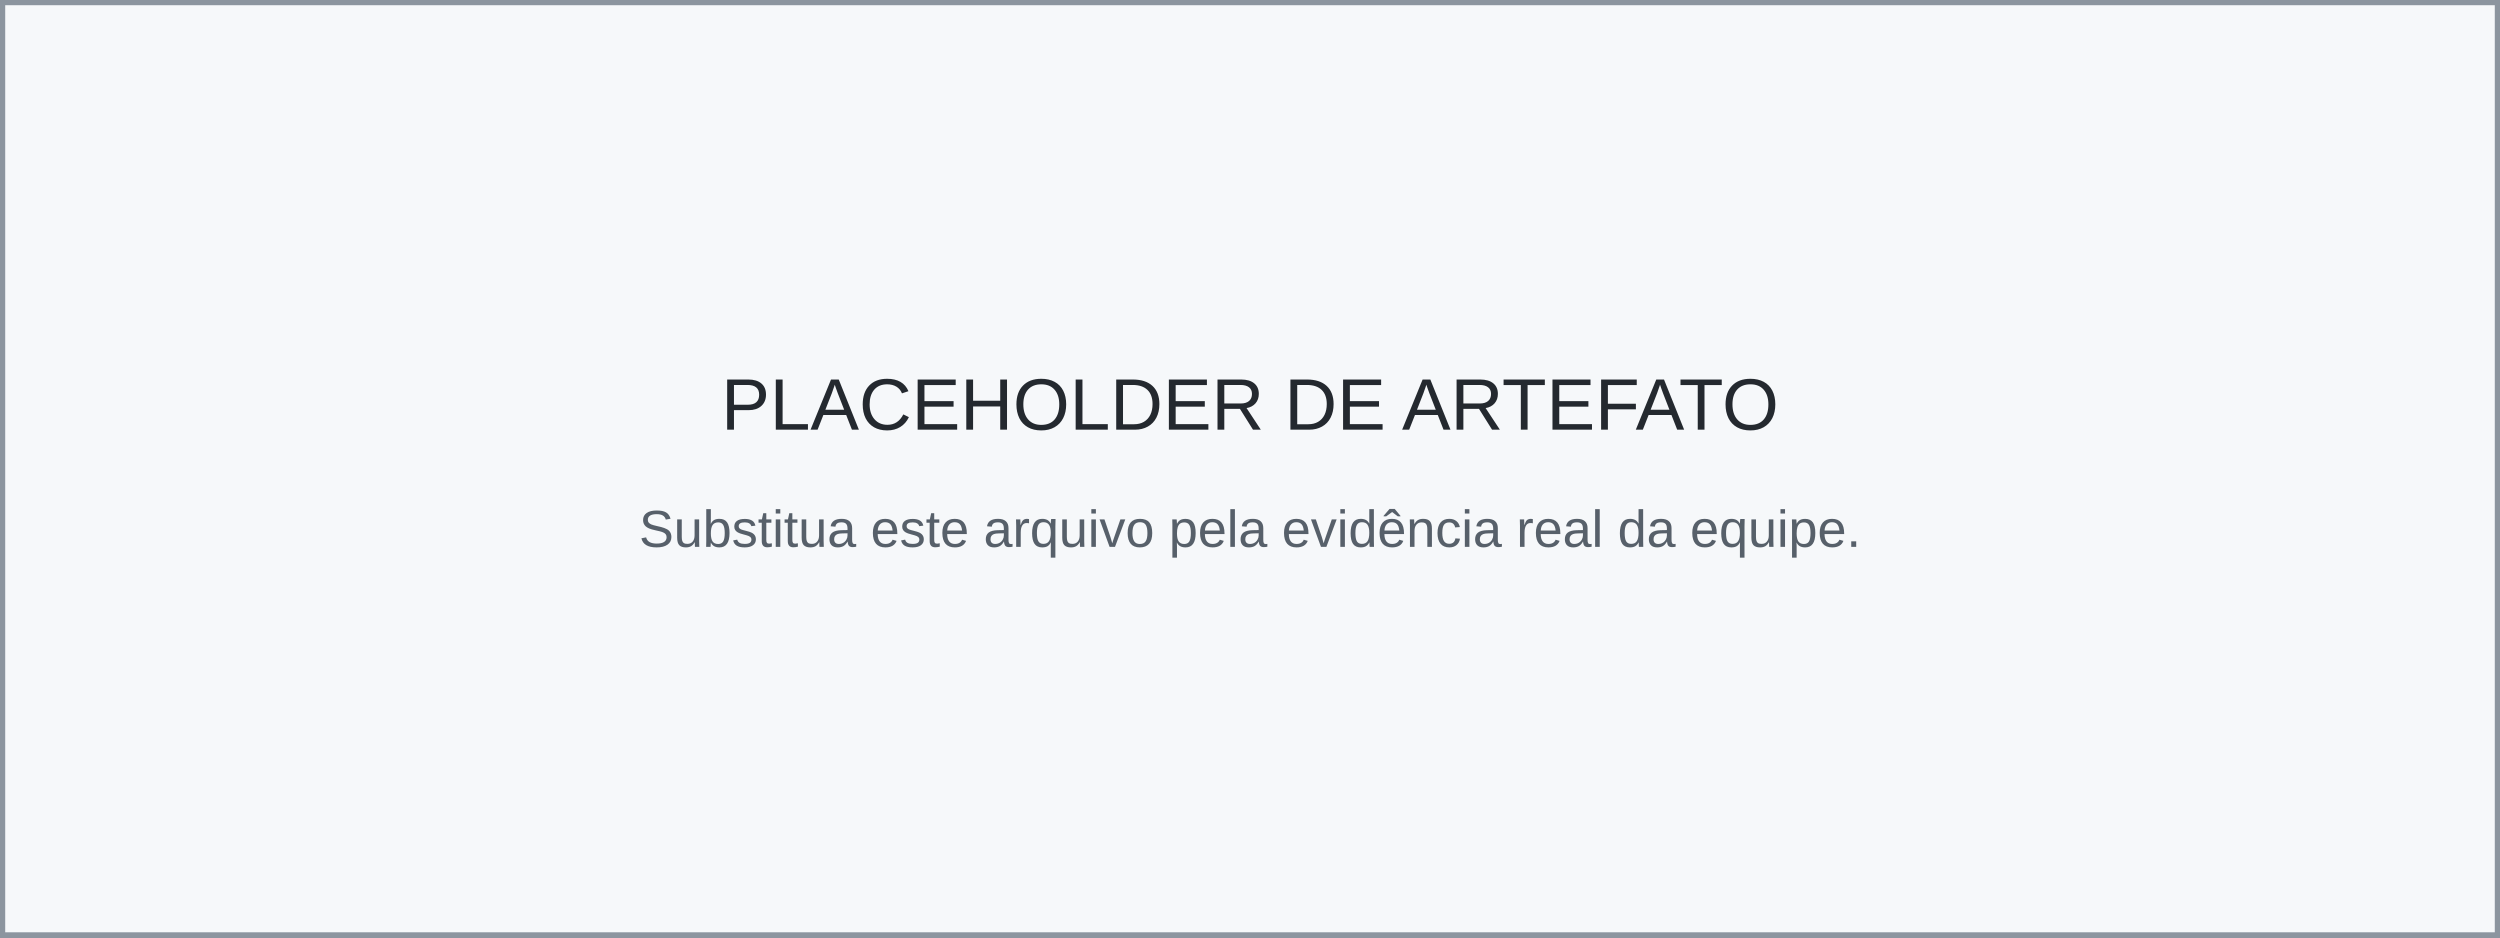
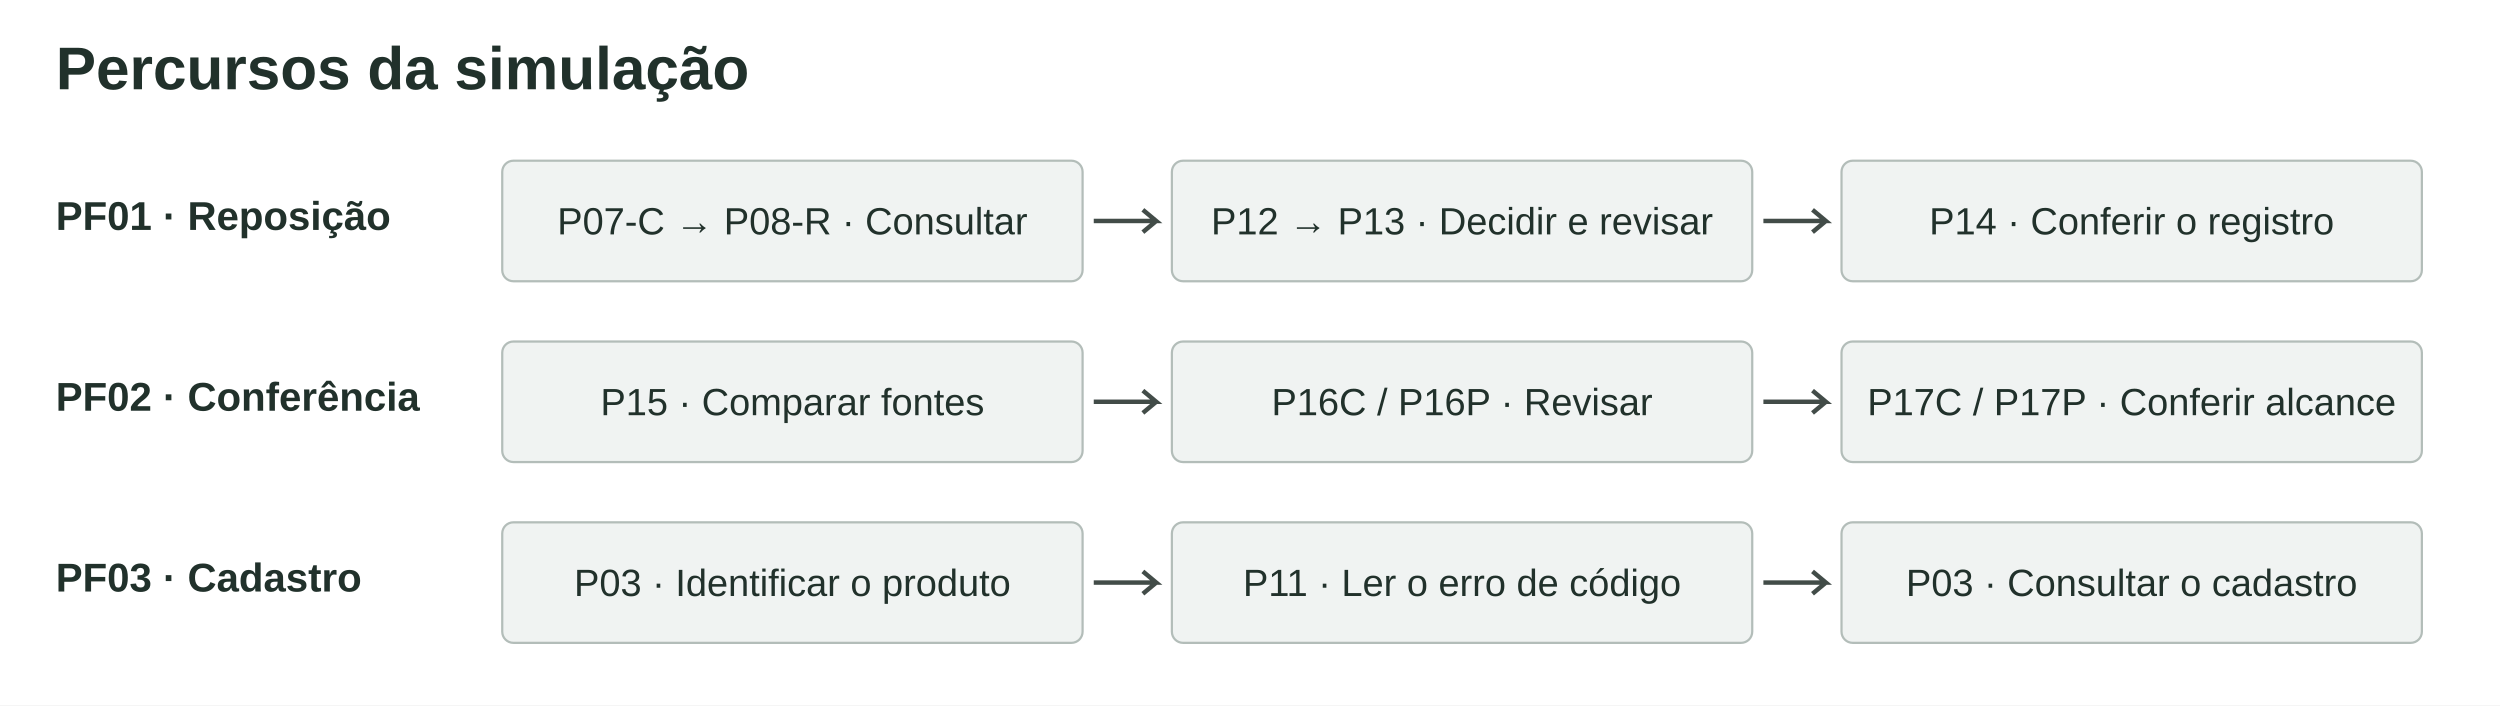
- <svg xmlns="http://www.w3.org/2000/svg" width="960" height="360" viewBox="0 0 960 360">
-   <rect width="100%" height="100%" fill="#f6f8fa" stroke="#8c959f" stroke-width="4" />
-   <text x="480" y="165" text-anchor="middle" font-family="Arial, sans-serif" font-size="28" fill="#24292f">PLACEHOLDER DE ARTEFATO</text>
-   <text x="480" y="210" text-anchor="middle" font-family="Arial, sans-serif" font-size="20" fill="#57606a">Substitua este arquivo pela evidência real da equipe.</text>
+ <svg xmlns="http://www.w3.org/2000/svg" role="img" aria-labelledby="title desc" width="1120" height="316" viewBox="0 0 1120 316">
+   <rect width="1120" height="316" fill="white" />
+   <g font-family="Arial,sans-serif" fill="#21312b">
+     <text x="25" y="40" font-size="27" font-weight="bold">Percursos da simulação</text>
+     <g font-size="18" font-weight="bold">
+       <text x="25" y="103">PF01 · Reposição</text>
+       <text x="25" y="184">PF02 · Conferência</text>
+       <text x="25" y="265">PF03 · Cadastro</text>
+     </g>
+     <g fill="#f0f3f2" stroke="#b3bdb9">
+       <rect x="225" y="72" width="260" height="54" rx="5" />
+       <rect x="525" y="72" width="260" height="54" rx="5" />
+       <rect x="825" y="72" width="260" height="54" rx="5" />
+       <rect x="225" y="153" width="260" height="54" rx="5" />
+       <rect x="525" y="153" width="260" height="54" rx="5" />
+       <rect x="825" y="153" width="260" height="54" rx="5" />
+       <rect x="225" y="234" width="260" height="54" rx="5" />
+       <rect x="525" y="234" width="260" height="54" rx="5" />
+       <rect x="825" y="234" width="260" height="54" rx="5" />
+     </g>
+     <g font-size="17" text-anchor="middle">
+       <text x="355" y="105">P07-C → P08-R · Consultar</text>
+       <text x="655" y="105">P12 → P13 · Decidir e revisar</text>
+       <text x="955" y="105">P14 · Conferir o registro</text>
+       <text x="355" y="186">P15 · Comparar fontes</text>
+       <text x="655" y="186">P16C / P16P · Revisar</text>
+       <text x="955" y="186">P17C / P17P · Conferir alcance</text>
+       <text x="355" y="267">P03 · Identificar o produto</text>
+       <text x="655" y="267">P11 · Ler o erro de código</text>
+       <text x="955" y="267">P03 · Consultar o cadastro</text>
+     </g>
+     <g stroke="#424c48" fill="none" stroke-width="2">
+       <path d="M490 99h28l-6 -5m6 5l-6 5" />
+       <path d="M790 99h28l-6 -5m6 5l-6 5" />
+       <path d="M490 180h28l-6 -5m6 5l-6 5" />
+       <path d="M790 180h28l-6 -5m6 5l-6 5" />
+       <path d="M490 261h28l-6 -5m6 5l-6 5" />
+       <path d="M790 261h28l-6 -5m6 5l-6 5" />
+     </g>
+   </g>
</svg>
